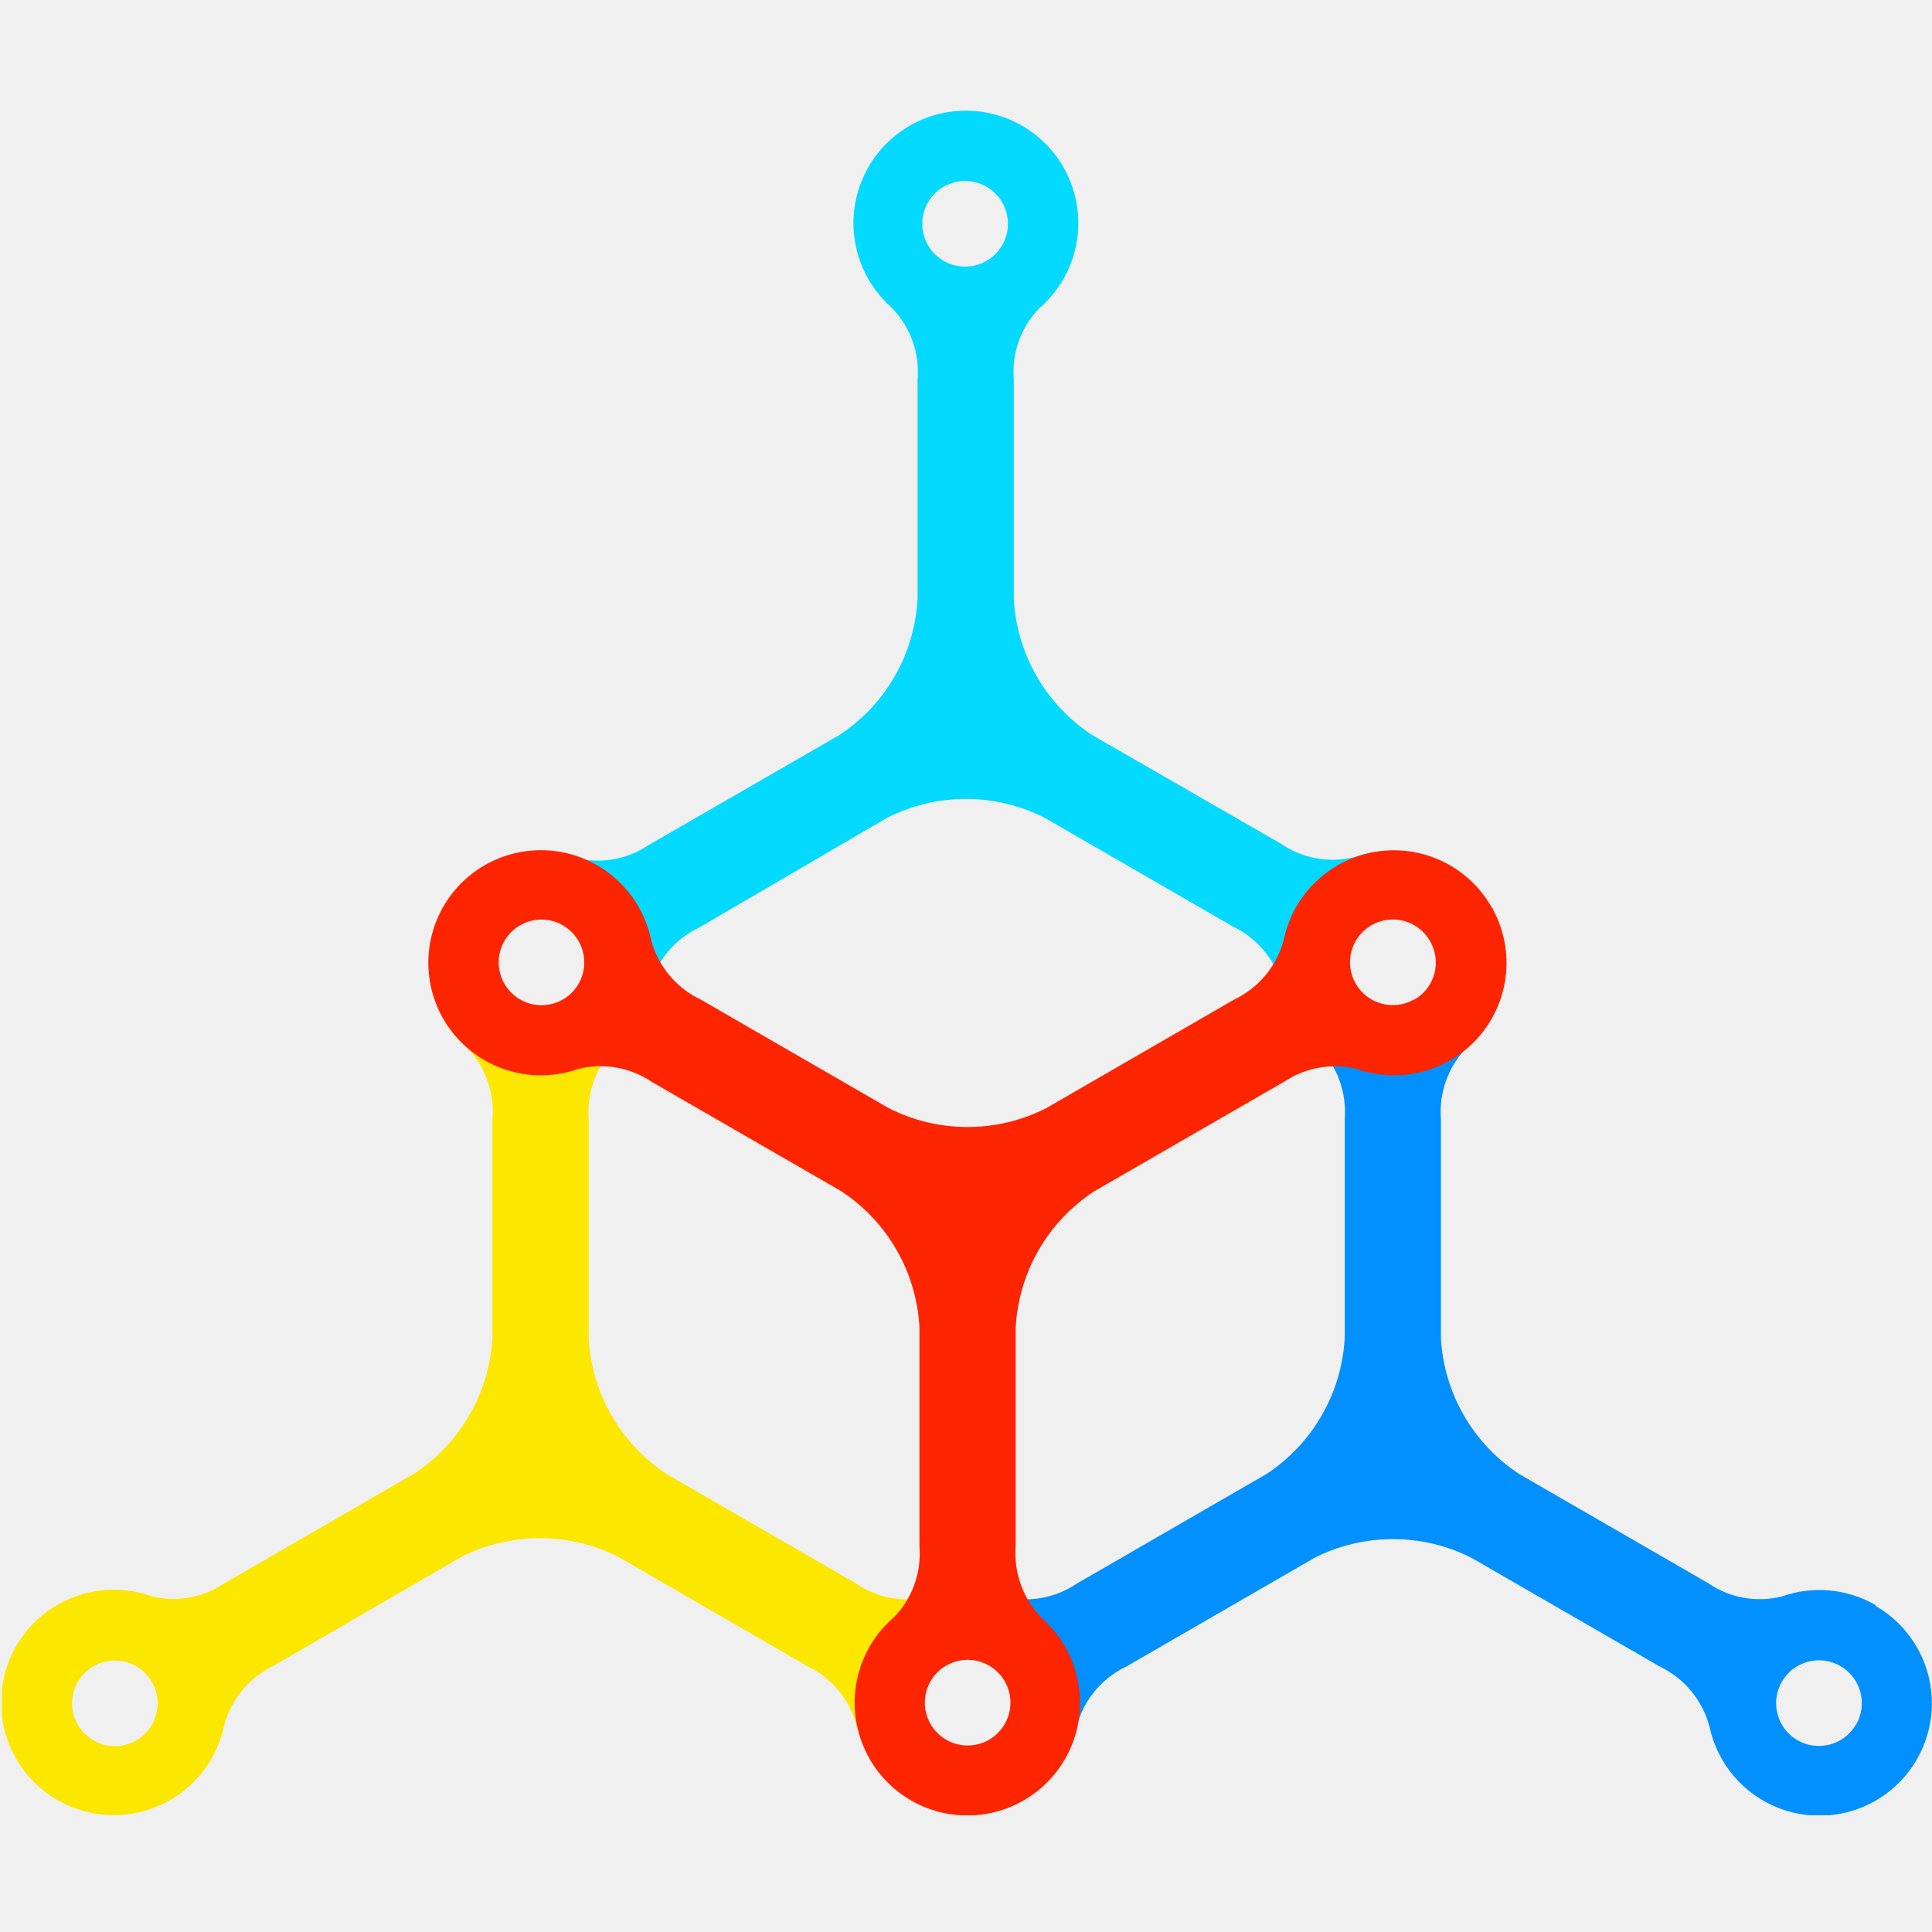
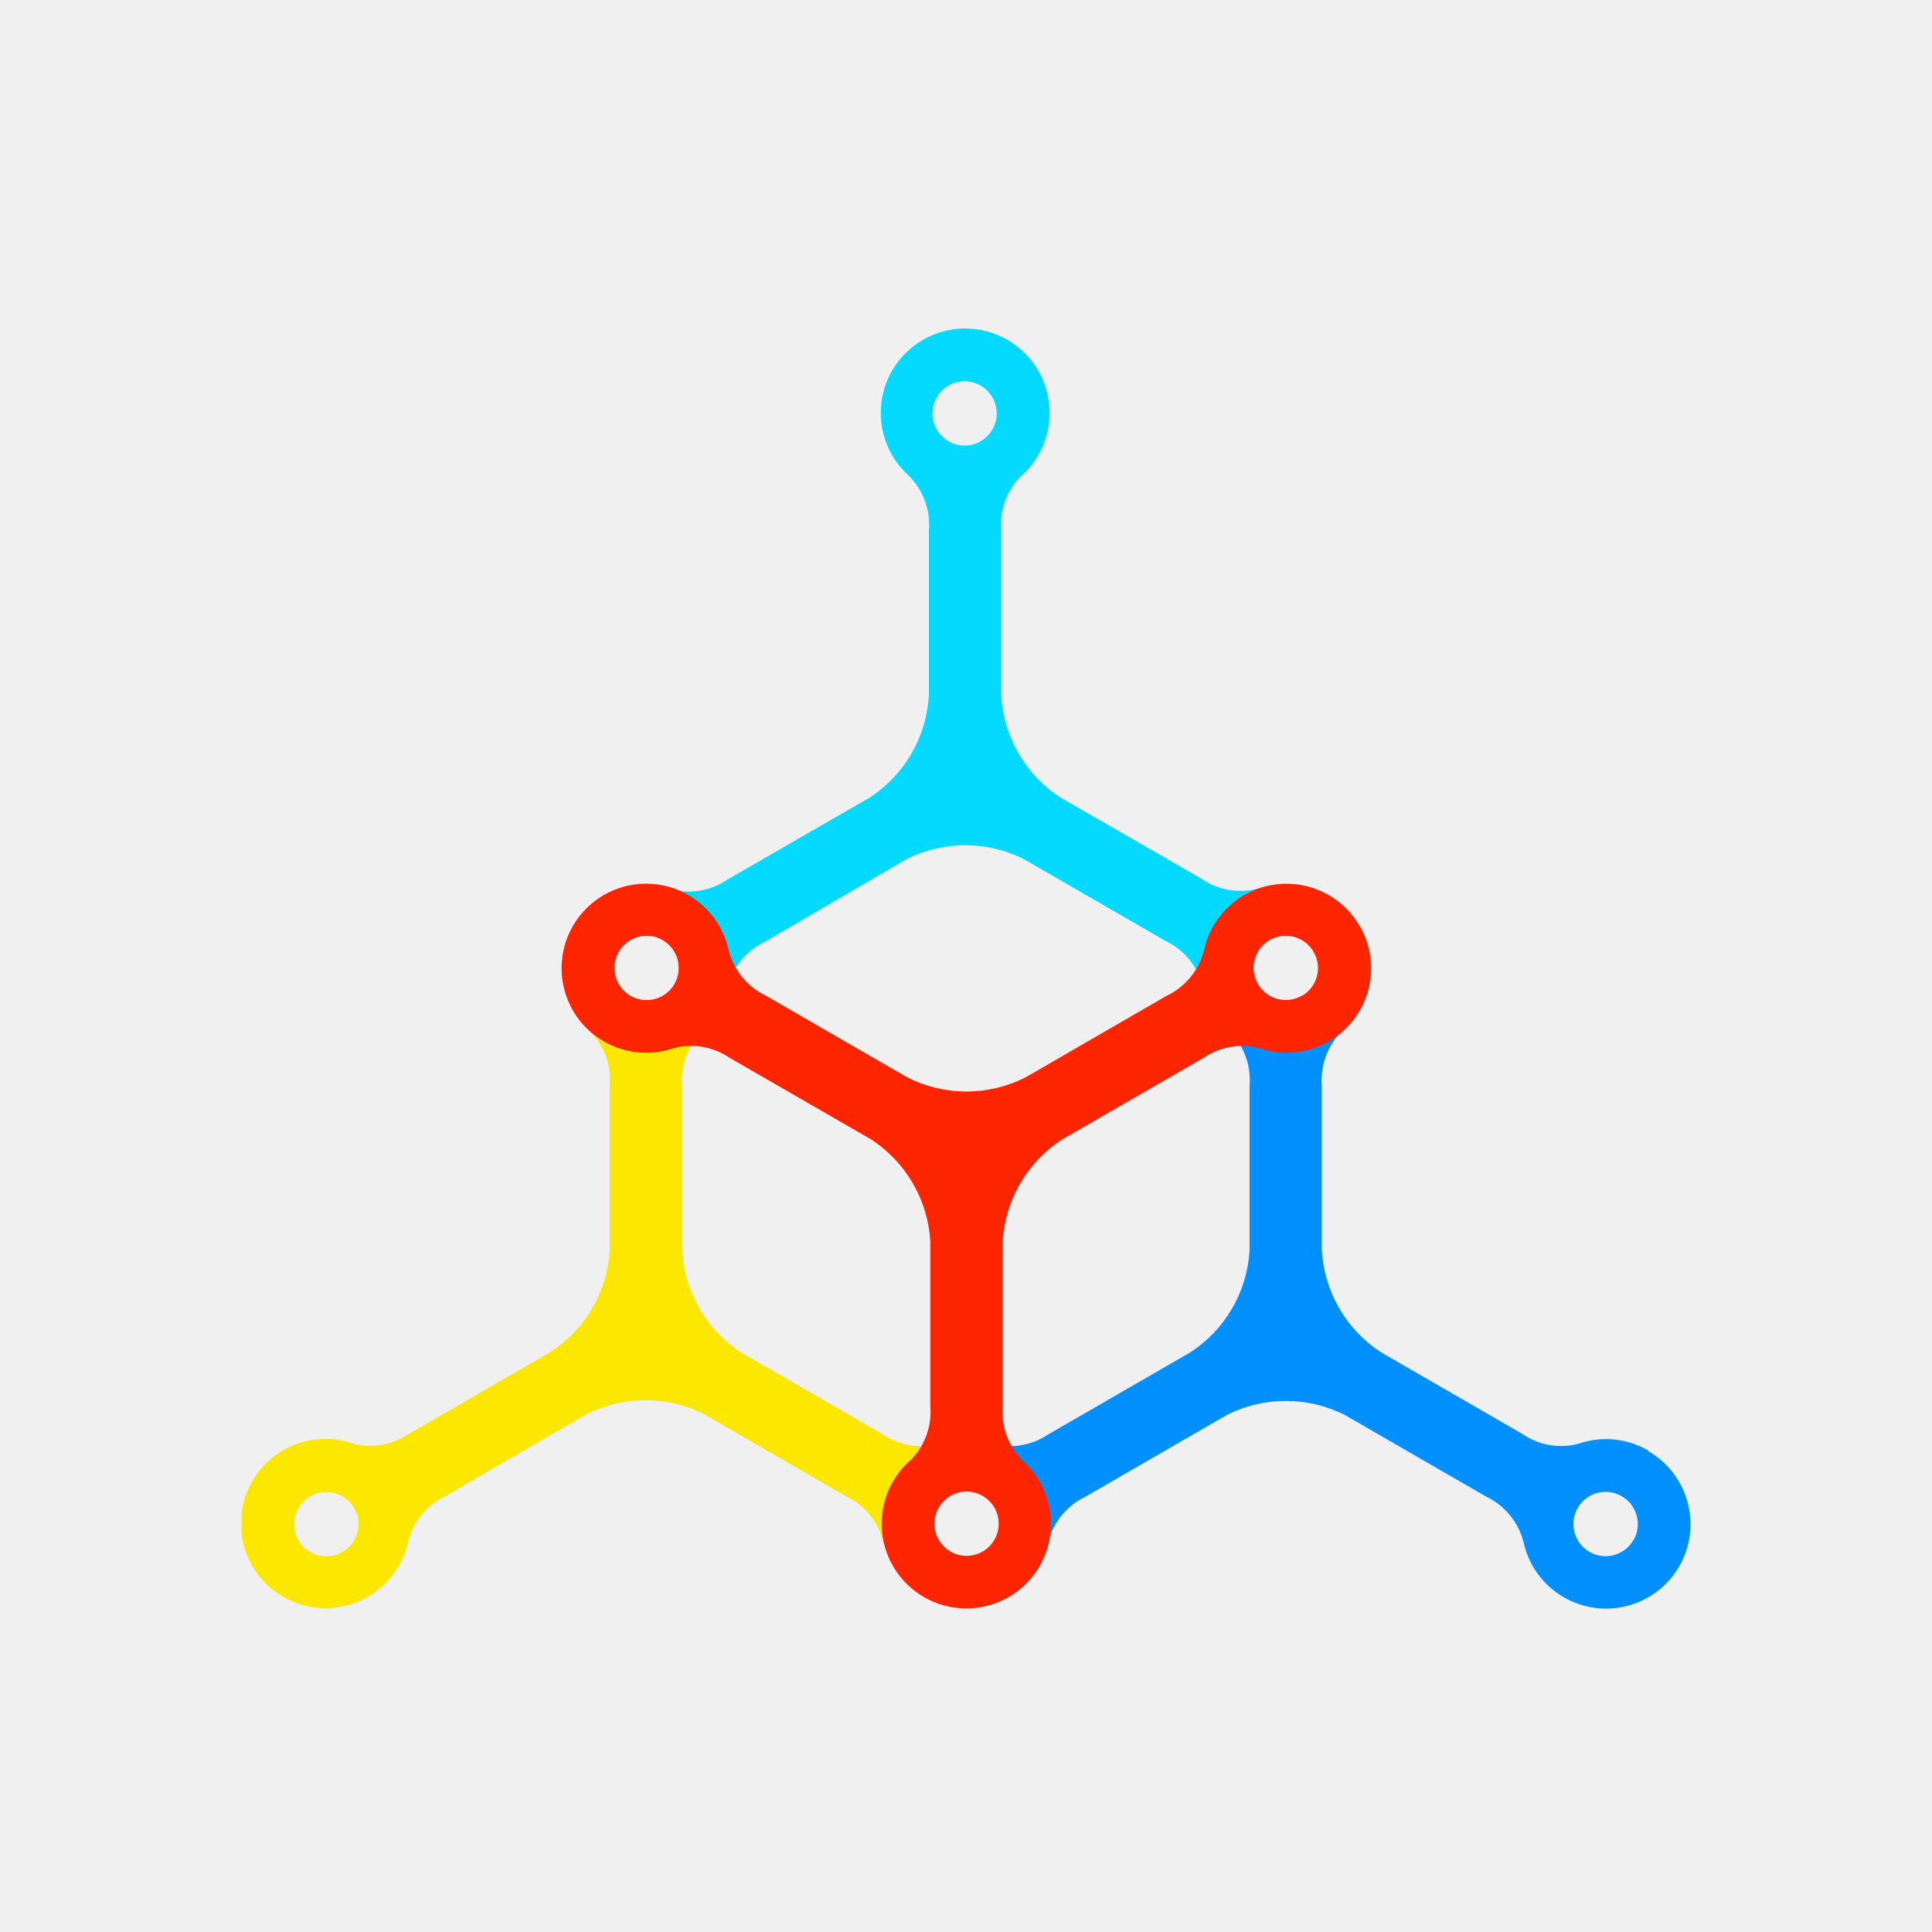
<svg xmlns="http://www.w3.org/2000/svg" width="200" height="200" fill="none">
  <g clip-path="url(#a)">
-     <path d="M194.167 166.16a11.644 11.644 0 0 0-9.699-.901 9.412 9.412 0 0 1-7.662-1.385l-19.509-11.265a18.022 18.022 0 0 1-8.134-14.077v-22.668a9.527 9.527 0 0 1 2.605-7.344 11.646 11.646 0 0 0 2.051-2.314 17.693 17.693 0 0 1-18.885.485c.443.598.944 1.15 1.496 1.649a9.544 9.544 0 0 1 2.771 7.551v22.641a18.008 18.008 0 0 1-8.133 14.077l-19.689 11.376a9.365 9.365 0 0 1-7.468 1.302 12.445 12.445 0 0 0-3.492-.651 15.055 15.055 0 0 1 10.613 13.994c-.003.649-.05 1.297-.138 1.94.237-.603.427-1.224.568-1.857a9.53 9.53 0 0 1 5.14-6.193l19.468-11.251a18.01 18.01 0 0 1 16.266 0s13.856 7.995 19.482 11.251a9.609 9.609 0 0 1 5.14 6.193 11.646 11.646 0 0 0 7.199 8.468 11.645 11.645 0 0 0 11.021-1.433 11.64 11.64 0 0 0-1.011-19.505v-.083Zm-2.037 12.359a4.436 4.436 0 0 1-6.764 1.117 4.435 4.435 0 0 1 5.143-7.172 4.444 4.444 0 0 1 2.077 2.704 4.433 4.433 0 0 1-.456 3.379v-.028Z" fill="#0190FD" />
-     <path d="M88.85 178.338c0-6.664 5.666-12.22 13.204-13.537a11.782 11.782 0 0 0-5.806.485 9.412 9.412 0 0 1-7.662-1.385l-19.509-11.265a18.02 18.02 0 0 1-8.133-14.078v-22.695a9.476 9.476 0 0 1 2.244-6.928 20.146 20.146 0 0 1-5.403.748 18.4 18.4 0 0 1-11.86-4.157 11.977 11.977 0 0 0 2.285 2.772 9.544 9.544 0 0 1 2.771 7.551v22.64a18.017 18.017 0 0 1-8.133 14.078L23.16 163.942a9.39 9.39 0 0 1-7.468 1.303 11.664 11.664 0 0 0-15.526 9.892 11.666 11.666 0 0 0 6.509 11.589 11.664 11.664 0 0 0 16.527-8.111 9.598 9.598 0 0 1 5.154-6.193l19.398-11.251a18.012 18.012 0 0 1 16.267 0l19.523 11.293a9.53 9.53 0 0 1 5.14 6.193c0 .194.11.388.152.568.014-.291.014-.596.014-.887Zm-74.739 1.829a4.433 4.433 0 1 1-4.438-7.676 4.433 4.433 0 0 1 4.438 7.676Z" fill="#FBE700" />
-     <path d="M142.499 88.18a11.28 11.28 0 0 0-2.245.54 9.494 9.494 0 0 1-7.662-1.386l-19.523-11.237a18.016 18.016 0 0 1-8.12-14.091V39.282a9.465 9.465 0 0 1 2.605-7.343 11.639 11.639 0 1 0-15.338-.18 9.546 9.546 0 0 1 2.771 7.55v22.627a18.012 18.012 0 0 1-8.105 14.161L67.178 87.459a9.45 9.45 0 0 1-7.469 1.385 10.66 10.66 0 0 0-1.648-.43c3.824 2.62 6.429 7.843 6.429 13.857a19.67 19.67 0 0 1-1.04 6.359 11.664 11.664 0 0 0 3.783-6.415 9.53 9.53 0 0 1 5.14-6.193l19.482-11.376a18.012 18.012 0 0 1 16.266 0l19.482 11.25a9.54 9.54 0 0 1 5.14 6.194c.13.616.315 1.219.554 1.802a19.475 19.475 0 0 1 9.201-15.713ZM99.906 27.601a4.434 4.434 0 1 1 0-8.868 4.434 4.434 0 0 1 0 8.868Z" fill="#04D9FF" />
-     <path d="M154.373 93.845a11.64 11.64 0 0 0-21.477 3.436 9.524 9.524 0 0 1-5.14 6.194l-19.467 11.251a18.016 18.016 0 0 1-16.267 0L72.54 103.475a9.533 9.533 0 0 1-5.14-6.194 11.653 11.653 0 1 0-7.524 13.371 9.488 9.488 0 0 1 7.662 1.386l19.509 11.251a18.012 18.012 0 0 1 8.133 14.091v22.668a9.476 9.476 0 0 1-2.605 7.344 11.663 11.663 0 0 0-3.405 12.847 11.66 11.66 0 0 0 10.834 7.699 11.667 11.667 0 0 0 7.909-20.366 9.615 9.615 0 0 1-2.771-7.566v-22.584a18.029 18.029 0 0 1 2.379-8.015 18.028 18.028 0 0 1 5.741-6.077l19.689-11.361a9.466 9.466 0 0 1 7.482-1.317 11.636 11.636 0 0 0 12.837-3.538 11.64 11.64 0 0 0 1.116-13.269h-.014Zm-94.469 7.981a4.433 4.433 0 1 1-1.635-6.041 4.448 4.448 0 0 1 1.635 6.041Zm40.265 78.867a4.435 4.435 0 0 1-3.135-7.569 4.433 4.433 0 1 1 3.135 7.569Zm46.223-77.232a4.433 4.433 0 1 1 1.635-6.055 4.428 4.428 0 0 1 .466 3.355 4.42 4.42 0 0 1-2.046 2.7h-.055Z" fill="#FD2400" />
+     <path d="M170.62 150.151a8.736 8.736 0 0 0-7.281-.677 7.063 7.063 0 0 1-5.753-1.04l-14.646-8.457a13.518 13.518 0 0 1-6.106-10.568V112.39a7.15 7.15 0 0 1 1.956-5.513 8.717 8.717 0 0 0 1.539-1.737 13.288 13.288 0 0 1-14.178.364c.333.449.709.864 1.123 1.238a7.162 7.162 0 0 1 2.081 5.669v16.998a13.522 13.522 0 0 1-6.106 10.568l-14.782 8.54a7.02 7.02 0 0 1-5.607.978 9.363 9.363 0 0 0-2.621-.489 11.307 11.307 0 0 1 7.968 10.507c-.003.487-.037.973-.104 1.456.178-.453.321-.919.427-1.394a7.156 7.156 0 0 1 3.859-4.65l14.615-8.446a13.524 13.524 0 0 1 12.212 0s10.402 6.002 14.626 8.446a7.21 7.21 0 0 1 3.859 4.65 8.732 8.732 0 0 0 5.404 6.357 8.737 8.737 0 0 0 7.515-15.719v-.062Zm-1.529 9.278a3.331 3.331 0 0 1-3.317 1.637 3.332 3.332 0 0 1-2.781-2.44 3.327 3.327 0 0 1 4.881-3.742 3.316 3.316 0 0 1 1.56 2.029 3.33 3.33 0 0 1-.343 2.537v-.021Z" fill="#0190FD" />
+     <path d="M91.553 159.294c0-5.003 4.255-9.175 9.914-10.163a8.854 8.854 0 0 0-4.359.364 7.073 7.073 0 0 1-5.752-1.04l-14.647-8.457a13.525 13.525 0 0 1-6.106-10.569V112.39a7.11 7.11 0 0 1 1.685-5.201 15.08 15.08 0 0 1-4.056.562 13.815 13.815 0 0 1-8.905-3.121 8.983 8.983 0 0 0 1.717 2.081 7.155 7.155 0 0 1 2.08 5.669v16.997a13.525 13.525 0 0 1-6.106 10.569l-14.782 8.54a7.05 7.05 0 0 1-5.607.978 8.755 8.755 0 0 0-9.632 2.606 8.757 8.757 0 0 0 2.863 13.521 8.755 8.755 0 0 0 9.862-1.522 8.762 8.762 0 0 0 2.546-4.567 7.202 7.202 0 0 1 3.87-4.65l14.562-8.446a13.522 13.522 0 0 1 12.212 0l14.657 8.477a7.164 7.164 0 0 1 3.86 4.65c0 .146.083.292.114.427.01-.219.01-.448.01-.666Zm-56.11 1.373a3.323 3.323 0 0 1-3.69-.24 3.329 3.329 0 1 1 3.69.24Z" fill="#FBE700" />
+     <path d="M131.83 91.607a8.478 8.478 0 0 0-1.685.406 7.127 7.127 0 0 1-5.752-1.04l-14.657-8.437a13.53 13.53 0 0 1-6.096-10.579v-17.06a7.108 7.108 0 0 1 1.956-5.513 8.743 8.743 0 0 0 2.534-9.619 8.74 8.74 0 0 0-13.103-4.263 8.737 8.737 0 0 0-.946 13.747 7.168 7.168 0 0 1 2.08 5.67v16.986a13.523 13.523 0 0 1-6.085 10.631l-14.792 8.53a7.094 7.094 0 0 1-5.607 1.04 7.999 7.999 0 0 0-1.238-.322c2.871 1.966 4.827 5.887 4.827 10.402a14.767 14.767 0 0 1-.78 4.774 8.757 8.757 0 0 0 2.84-4.816 7.156 7.156 0 0 1 3.859-4.65l14.625-8.54a13.523 13.523 0 0 1 12.212 0l14.626 8.447a7.153 7.153 0 0 1 3.859 4.65c.098.462.237.915.416 1.352a14.63 14.63 0 0 1 6.907-11.796ZM99.854 46.128a3.328 3.328 0 1 1 0-6.657 3.328 3.328 0 0 1 0 6.657Z" fill="#04D9FF" />
+     <path d="M140.745 95.86a8.732 8.732 0 0 0-8.95-4.263 8.738 8.738 0 0 0-7.173 6.843 7.156 7.156 0 0 1-3.859 4.65l-14.615 8.447a13.523 13.523 0 0 1-12.213 0L79.31 103.09a7.148 7.148 0 0 1-3.86-4.65 8.749 8.749 0 1 0-5.648 10.039 7.125 7.125 0 0 1 5.752 1.04l14.647 8.446a13.525 13.525 0 0 1 6.106 10.579v17.019a7.11 7.11 0 0 1-1.956 5.513 8.755 8.755 0 0 0-2.556 9.645 8.759 8.759 0 1 0 14.072-9.51 7.201 7.201 0 0 1-2.081-5.68v-16.955a13.518 13.518 0 0 1 6.096-10.579l14.782-8.53a7.113 7.113 0 0 1 5.617-.988 8.74 8.74 0 0 0 10.475-12.618h-.011Zm-70.922 5.992a3.325 3.325 0 0 1-3.313 1.65 3.322 3.322 0 0 1-2.79-2.432 3.328 3.328 0 0 1 4.876-3.753 3.339 3.339 0 0 1 1.227 4.535Zm30.229 59.21a3.327 3.327 0 0 1-3.265-3.978 3.33 3.33 0 0 1 4.539-2.426 3.328 3.328 0 0 1-1.274 6.404Zm34.702-57.982a3.332 3.332 0 0 1-3.69-.25 3.33 3.33 0 0 1-1.182-3.504 3.33 3.33 0 0 1 4.691-2.115c.59.292 1.08.752 1.408 1.323a3.319 3.319 0 0 1-1.186 4.546h-.041Z" fill="#FD2400" />
  </g>
  <defs>
    <clipPath id="a">
-       <path fill="#fff" transform="translate(.2 11.446)" d="M0 0h199.8v176.467H0z" />
+       <path fill="#fff" transform="translate(25 34)" d="M0 0h150v132.483H0z" />
    </clipPath>
  </defs>
</svg>
